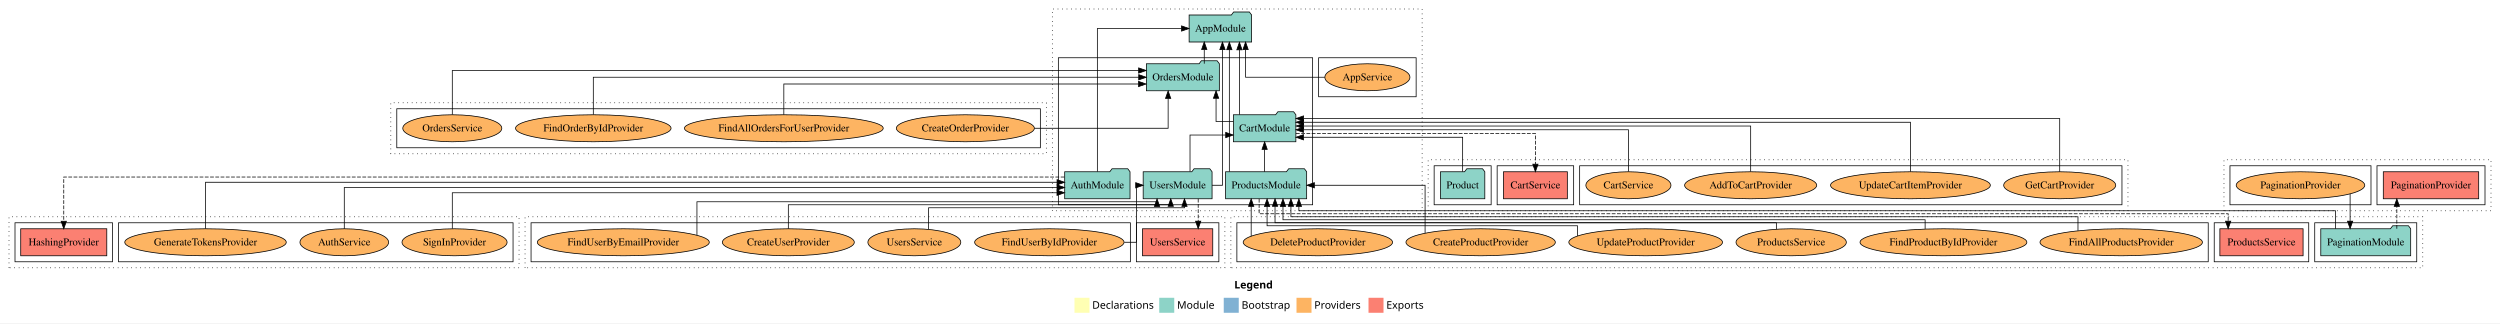
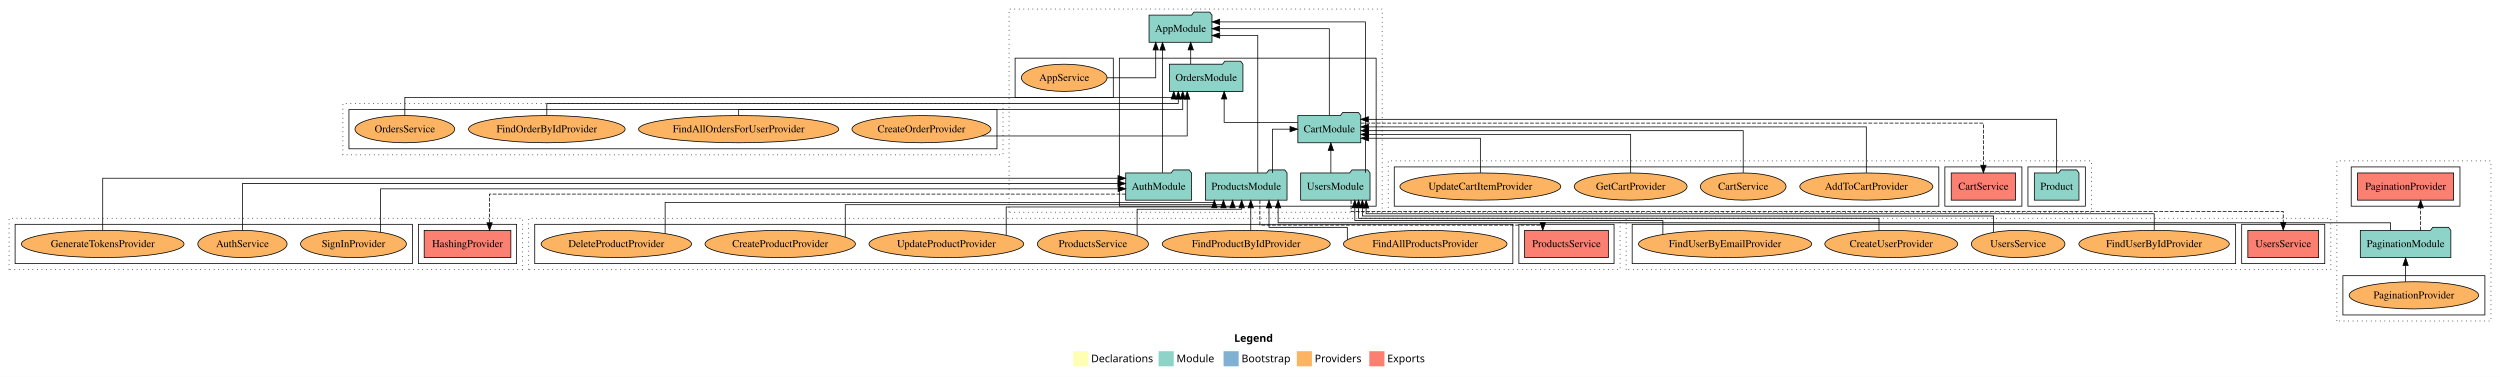
- <svg xmlns="http://www.w3.org/2000/svg" width="3333pt" height="431pt" viewBox="0.00 0.00 3333.00 431.00">
-   <g id="graph0" class="graph" transform="scale(1 1) rotate(0) translate(4 427)">
-     <polygon fill="white" stroke="transparent" points="-4,4 -4,-427 3329,-427 3329,4 -4,4" />
-     <text text-anchor="start" x="1641.51" y="-42.4" font-family="Times-12" font-weight="bold" font-size="14.00">Legend</text>
-     <polygon fill="#ffffb3" stroke="transparent" points="1428.5,-10 1428.5,-30 1448.5,-30 1448.5,-10 1428.5,-10" />
-     <text text-anchor="start" x="1452.13" y="-15.4" font-family="Times-12" font-size="14.00">  Declarations</text>
-     <polygon fill="#8dd3c7" stroke="transparent" points="1541.5,-10 1541.5,-30 1561.5,-30 1561.5,-10 1541.5,-10" />
-     <text text-anchor="start" x="1565.23" y="-15.4" font-family="Times-12" font-size="14.00">  Module</text>
-     <polygon fill="#80b1d3" stroke="transparent" points="1627.5,-10 1627.5,-30 1647.5,-30 1647.5,-10 1627.5,-10" />
-     <text text-anchor="start" x="1651.28" y="-15.4" font-family="Times-12" font-size="14.00">  Bootstrap</text>
-     <polygon fill="#fdb462" stroke="transparent" points="1724.5,-10 1724.5,-30 1744.5,-30 1744.5,-10 1724.5,-10" />
-     <text text-anchor="start" x="1748.17" y="-15.4" font-family="Times-12" font-size="14.00">  Providers</text>
-     <polygon fill="#fb8072" stroke="transparent" points="1820.5,-10 1820.5,-30 1840.5,-30 1840.5,-10 1820.5,-10" />
-     <text text-anchor="start" x="1844.23" y="-15.4" font-family="Times-12" font-size="14.00">  Exports</text>
+ <svg xmlns="http://www.w3.org/2000/svg" width="3310pt" height="499pt" viewBox="0.00 0.00 3310.00 499.00">
+   <g id="graph0" class="graph" transform="scale(1 1) rotate(0) translate(4 495)">
+     <polygon fill="white" stroke="transparent" points="-4,4 -4,-495 3306,-495 3306,4 -4,4" />
+     <text text-anchor="start" x="1630.01" y="-42.4" font-family="Times-12" font-weight="bold" font-size="14.00">Legend</text>
+     <polygon fill="#ffffb3" stroke="transparent" points="1417,-10 1417,-30 1437,-30 1437,-10 1417,-10" />
+     <text text-anchor="start" x="1440.63" y="-15.4" font-family="Times-12" font-size="14.00">  Declarations</text>
+     <polygon fill="#8dd3c7" stroke="transparent" points="1530,-10 1530,-30 1550,-30 1550,-10 1530,-10" />
+     <text text-anchor="start" x="1553.73" y="-15.4" font-family="Times-12" font-size="14.00">  Module</text>
+     <polygon fill="#80b1d3" stroke="transparent" points="1616,-10 1616,-30 1636,-30 1636,-10 1616,-10" />
+     <text text-anchor="start" x="1639.78" y="-15.4" font-family="Times-12" font-size="14.00">  Bootstrap</text>
+     <polygon fill="#fdb462" stroke="transparent" points="1713,-10 1713,-30 1733,-30 1733,-10 1713,-10" />
+     <text text-anchor="start" x="1736.67" y="-15.4" font-family="Times-12" font-size="14.00">  Providers</text>
+     <polygon fill="#fb8072" stroke="transparent" points="1809,-10 1809,-30 1829,-30 1829,-10 1809,-10" />
+     <text text-anchor="start" x="1832.73" y="-15.4" font-family="Times-12" font-size="14.00">  Exports</text>
    <g id="clust1" class="cluster">
-       <polygon fill="none" stroke="black" stroke-dasharray="1,5" points="1399,-146 1399,-415 1892,-415 1892,-146 1399,-146" />
+       <polygon fill="none" stroke="black" stroke-dasharray="1,5" points="1332,-214 1332,-483 1826,-483 1826,-214 1332,-214" />
+     </g>
+     <g id="clust3" class="cluster">
+       <polygon fill="none" stroke="black" points="1478,-222 1478,-418 1818,-418 1818,-222 1478,-222" />
    </g>
    <g id="clust6" class="cluster">
-       <polygon fill="none" stroke="black" points="1754,-298 1754,-350 1884,-350 1884,-298 1754,-298" />
-     </g>
-     <g id="clust3" class="cluster">
-       <polygon fill="none" stroke="black" points="1407,-154 1407,-350 1746,-350 1746,-154 1407,-154" />
+       <polygon fill="none" stroke="black" points="1340,-366 1340,-418 1470,-418 1470,-366 1340,-366" />
+     </g>
+     <g id="clust7" class="cluster">
+       <polygon fill="none" stroke="black" stroke-dasharray="1,5" points="8,-138 8,-206 688,-206 688,-138 8,-138" />
+     </g>
+     <g id="clust10" class="cluster">
+       <polygon fill="none" stroke="black" points="550,-146 550,-198 680,-198 680,-146 550,-146" />
+     </g>
+     <g id="clust12" class="cluster">
+       <polygon fill="none" stroke="black" points="16,-146 16,-198 542,-198 542,-146 16,-146" />
    </g>
    <g id="clust13" class="cluster">
-       <polygon fill="none" stroke="black" stroke-dasharray="1,5" points="1900,-146 1900,-214 2833,-214 2833,-146 1900,-146" />
+       <polygon fill="none" stroke="black" stroke-dasharray="1,5" points="1834,-214 1834,-282 2765,-282 2765,-214 1834,-214" />
+     </g>
+     <g id="clust15" class="cluster">
+       <polygon fill="none" stroke="black" points="2681,-222 2681,-274 2757,-274 2757,-222 2681,-222" />
+     </g>
+     <g id="clust16" class="cluster">
+       <polygon fill="none" stroke="black" points="2571,-222 2571,-274 2673,-274 2673,-222 2571,-222" />
    </g>
    <g id="clust18" class="cluster">
-       <polygon fill="none" stroke="black" points="2102,-154 2102,-206 2825,-206 2825,-154 2102,-154" />
-     </g>
-     <g id="clust16" class="cluster">
-       <polygon fill="none" stroke="black" points="1992,-154 1992,-206 2094,-206 2094,-154 1992,-154" />
-     </g>
-     <g id="clust15" class="cluster">
-       <polygon fill="none" stroke="black" points="1908,-154 1908,-206 1984,-206 1984,-154 1908,-154" />
+       <polygon fill="none" stroke="black" points="1842,-222 1842,-274 2563,-274 2563,-222 1842,-222" />
    </g>
    <g id="clust19" class="cluster">
-       <polygon fill="none" stroke="black" stroke-dasharray="1,5" points="517,-222 517,-290 1391,-290 1391,-222 517,-222" />
+       <polygon fill="none" stroke="black" stroke-dasharray="1,5" points="450,-290 450,-358 1324,-358 1324,-290 450,-290" />
    </g>
    <g id="clust24" class="cluster">
-       <polygon fill="none" stroke="black" points="525,-230 525,-282 1383,-282 1383,-230 525,-230" />
-     </g>
-     <g id="clust7" class="cluster">
-       <polygon fill="none" stroke="black" stroke-dasharray="1,5" points="8,-70 8,-138 688,-138 688,-70 8,-70" />
-     </g>
-     <g id="clust12" class="cluster">
-       <polygon fill="none" stroke="black" points="154,-78 154,-130 680,-130 680,-78 154,-78" />
-     </g>
-     <g id="clust10" class="cluster">
-       <polygon fill="none" stroke="black" points="16,-78 16,-130 146,-130 146,-78 16,-78" />
+       <polygon fill="none" stroke="black" points="458,-298 458,-350 1316,-350 1316,-298 458,-298" />
+     </g>
+     <g id="clust25" class="cluster">
+       <polygon fill="none" stroke="black" stroke-dasharray="1,5" points="3090,-70 3090,-282 3294,-282 3294,-70 3090,-70" />
+     </g>
+     <g id="clust28" class="cluster">
+       <polygon fill="none" stroke="black" points="3109,-222 3109,-274 3253,-274 3253,-222 3109,-222" />
+     </g>
+     <g id="clust30" class="cluster">
+       <polygon fill="none" stroke="black" points="3098,-78 3098,-130 3286,-130 3286,-78 3098,-78" />
    </g>
    <g id="clust31" class="cluster">
-       <polygon fill="none" stroke="black" stroke-dasharray="1,5" points="1637,-70 1637,-138 3226,-138 3226,-70 1637,-70" />
-     </g>
-     <g id="clust33" class="cluster">
-       <polygon fill="none" stroke="black" points="3082,-78 3082,-130 3218,-130 3218,-78 3082,-78" />
+       <polygon fill="none" stroke="black" stroke-dasharray="1,5" points="696,-138 696,-206 2141,-206 2141,-138 696,-138" />
    </g>
    <g id="clust34" class="cluster">
-       <polygon fill="none" stroke="black" points="2948,-78 2948,-130 3074,-130 3074,-78 2948,-78" />
+       <polygon fill="none" stroke="black" points="2007,-146 2007,-198 2133,-198 2133,-146 2007,-146" />
    </g>
    <g id="clust36" class="cluster">
-       <polygon fill="none" stroke="black" points="1645,-78 1645,-130 2940,-130 2940,-78 1645,-78" />
+       <polygon fill="none" stroke="black" points="704,-146 704,-198 1999,-198 1999,-146 704,-146" />
    </g>
    <g id="clust37" class="cluster">
-       <polygon fill="none" stroke="black" stroke-dasharray="1,5" points="696,-70 696,-138 1629,-138 1629,-70 696,-70" />
+       <polygon fill="none" stroke="black" stroke-dasharray="1,5" points="2149,-138 2149,-206 3082,-206 3082,-138 2149,-138" />
    </g>
    <g id="clust40" class="cluster">
-       <polygon fill="none" stroke="black" points="1511,-78 1511,-130 1621,-130 1621,-78 1511,-78" />
+       <polygon fill="none" stroke="black" points="2964,-146 2964,-198 3074,-198 3074,-146 2964,-146" />
    </g>
    <g id="clust42" class="cluster">
-       <polygon fill="none" stroke="black" points="704,-78 704,-130 1503,-130 1503,-78 704,-78" />
-     </g>
-     <g id="clust25" class="cluster">
-       <polygon fill="none" stroke="black" stroke-dasharray="1,5" points="2961,-146 2961,-214 3317,-214 3317,-146 2961,-146" />
-     </g>
-     <g id="clust28" class="cluster">
-       <polygon fill="none" stroke="black" points="3165,-154 3165,-206 3309,-206 3309,-154 3165,-154" />
-     </g>
-     <g id="clust30" class="cluster">
-       <polygon fill="none" stroke="black" points="2969,-154 2969,-206 3157,-206 3157,-154 2969,-154" />
+       <polygon fill="none" stroke="black" points="2157,-146 2157,-198 2956,-198 2956,-146 2157,-146" />
    </g>
    <g id="node1" class="node">
-       <polygon fill="#8dd3c7" stroke="black" points="1502.55,-198 1499.55,-202 1478.55,-202 1475.55,-198 1415.45,-198 1415.45,-162 1502.55,-162 1502.55,-198" />
-       <text text-anchor="middle" x="1459" y="-175.8" font-family="Times,serif" font-size="14.00">AuthModule</text>
+       <polygon fill="#8dd3c7" stroke="black" points="1573.55,-266 1570.55,-270 1549.55,-270 1546.55,-266 1486.45,-266 1486.45,-230 1573.55,-230 1573.55,-266" />
+       <text text-anchor="middle" x="1530" y="-243.8" font-family="Times,serif" font-size="14.00">AuthModule</text>
    </g>
    <g id="node6" class="node">
-       <polygon fill="#8dd3c7" stroke="black" points="1664.66,-407 1661.66,-411 1640.66,-411 1637.66,-407 1581.34,-407 1581.34,-371 1664.66,-371 1664.66,-407" />
-       <text text-anchor="middle" x="1623" y="-384.8" font-family="Times,serif" font-size="14.00">AppModule</text>
+       <polygon fill="#8dd3c7" stroke="black" points="1600.66,-475 1597.66,-479 1576.66,-479 1573.66,-475 1517.34,-475 1517.34,-439 1600.66,-439 1600.66,-475" />
+       <text text-anchor="middle" x="1559" y="-452.8" font-family="Times,serif" font-size="14.00">AppModule</text>
    </g>
    <g id="edge1" class="edge">
-       <path fill="none" stroke="black" d="M1459,-198.18C1459,-249.03 1459,-389 1459,-389 1459,-389 1571.19,-389 1571.19,-389" />
-       <polygon fill="black" stroke="black" points="1571.19,-392.5 1581.19,-389 1571.19,-385.5 1571.19,-392.5" />
+       <path fill="none" stroke="black" d="M1535.18,-266.18C1535.18,-266.18 1535.18,-428.71 1535.18,-428.71" />
+       <polygon fill="black" stroke="black" points="1531.68,-428.71 1535.18,-438.71 1538.68,-428.71 1531.68,-428.71" />
    </g>
    <g id="node8" class="node">
-       <polygon fill="#fb8072" stroke="black" points="138.37,-122 23.63,-122 23.63,-86 138.37,-86 138.37,-122" />
-       <text text-anchor="middle" x="81" y="-99.8" font-family="Times,serif" font-size="14.00">HashingProvider </text>
+       <polygon fill="#fb8072" stroke="black" points="672.37,-190 557.63,-190 557.63,-154 672.37,-154 672.37,-190" />
+       <text text-anchor="middle" x="615" y="-167.8" font-family="Times,serif" font-size="14.00">HashingProvider </text>
    </g>
    <g id="edge7" class="edge">
-       <path fill="none" stroke="black" stroke-dasharray="5,2" d="M1415.1,-191C1180.05,-191 81,-191 81,-191 81,-191 81,-132.03 81,-132.03" />
-       <polygon fill="black" stroke="black" points="84.5,-132.03 81,-122.03 77.5,-132.03 84.5,-132.03" />
+       <path fill="none" stroke="black" stroke-dasharray="5,2" d="M1486.37,-238C1308.08,-238 644.18,-238 644.18,-238 644.18,-238 644.18,-200.03 644.18,-200.03" />
+       <polygon fill="black" stroke="black" points="647.68,-200.03 644.18,-190.03 640.68,-200.03 647.68,-200.03" />
    </g>
    <g id="node2" class="node">
-       <polygon fill="#8dd3c7" stroke="black" points="1723.65,-274 1720.65,-278 1699.65,-278 1696.65,-274 1640.35,-274 1640.35,-238 1723.65,-238 1723.65,-274" />
-       <text text-anchor="middle" x="1682" y="-251.8" font-family="Times,serif" font-size="14.00">CartModule</text>
+       <polygon fill="#8dd3c7" stroke="black" points="1797.65,-342 1794.65,-346 1773.65,-346 1770.65,-342 1714.35,-342 1714.35,-306 1797.65,-306 1797.65,-342" />
+       <text text-anchor="middle" x="1756" y="-319.8" font-family="Times,serif" font-size="14.00">CartModule</text>
    </g>
    <g id="node3" class="node">
-       <polygon fill="#8dd3c7" stroke="black" points="1621.64,-342 1618.64,-346 1597.64,-346 1594.64,-342 1524.36,-342 1524.36,-306 1621.64,-306 1621.64,-342" />
-       <text text-anchor="middle" x="1573" y="-319.8" font-family="Times,serif" font-size="14.00">OrdersModule</text>
+       <polygon fill="#8dd3c7" stroke="black" points="1641.64,-410 1638.64,-414 1617.64,-414 1614.64,-410 1544.36,-410 1544.36,-374 1641.64,-374 1641.64,-410" />
+       <text text-anchor="middle" x="1593" y="-387.8" font-family="Times,serif" font-size="14.00">OrdersModule</text>
    </g>
    <g id="edge19" class="edge">
-       <path fill="none" stroke="black" d="M1640.26,-265C1627.73,-265 1617.25,-265 1617.25,-265 1617.25,-265 1617.25,-295.98 1617.25,-295.98" />
-       <polygon fill="black" stroke="black" points="1613.75,-295.98 1617.25,-305.98 1620.75,-295.98 1613.75,-295.98" />
+       <path fill="none" stroke="black" d="M1714.23,-333C1673.22,-333 1616.77,-333 1616.77,-333 1616.77,-333 1616.77,-363.98 1616.77,-363.98" />
+       <polygon fill="black" stroke="black" points="1613.27,-363.98 1616.77,-373.98 1620.27,-363.98 1613.27,-363.98" />
    </g>
    <g id="edge2" class="edge">
-       <path fill="none" stroke="black" d="M1648.39,-274.21C1648.39,-274.21 1648.39,-360.58 1648.39,-360.58" />
-       <polygon fill="black" stroke="black" points="1644.89,-360.58 1648.39,-370.58 1651.89,-360.58 1644.89,-360.58" />
+       <path fill="none" stroke="black" d="M1756,-342.21C1756,-378.64 1756,-457 1756,-457 1756,-457 1610.78,-457 1610.78,-457" />
+       <polygon fill="black" stroke="black" points="1610.78,-453.5 1600.78,-457 1610.78,-460.5 1610.78,-453.5" />
    </g>
    <g id="node13" class="node">
-       <polygon fill="#fb8072" stroke="black" points="2085.58,-198 2000.42,-198 2000.42,-162 2085.58,-162 2085.58,-198" />
-       <text text-anchor="middle" x="2043" y="-175.8" font-family="Times,serif" font-size="14.00">CartService </text>
+       <polygon fill="#fb8072" stroke="black" points="2664.58,-266 2579.42,-266 2579.42,-230 2664.58,-230 2664.58,-266" />
+       <text text-anchor="middle" x="2622" y="-243.8" font-family="Times,serif" font-size="14.00">CartService </text>
    </g>
    <g id="edge14" class="edge">
-       <path fill="none" stroke="black" stroke-dasharray="5,2" d="M1723.76,-249C1818.79,-249 2043,-249 2043,-249 2043,-249 2043,-208.13 2043,-208.13" />
-       <polygon fill="black" stroke="black" points="2046.5,-208.13 2043,-198.13 2039.5,-208.13 2046.5,-208.13" />
+       <path fill="none" stroke="black" stroke-dasharray="5,2" d="M1797.77,-332C1970.76,-332 2622,-332 2622,-332 2622,-332 2622,-276.23 2622,-276.23" />
+       <polygon fill="black" stroke="black" points="2625.5,-276.23 2622,-266.23 2618.5,-276.23 2625.5,-276.23" />
    </g>
    <g id="edge3" class="edge">
-       <path fill="none" stroke="black" d="M1601.5,-342.11C1601.5,-342.11 1601.5,-360.99 1601.5,-360.99" />
-       <polygon fill="black" stroke="black" points="1598,-360.99 1601.5,-370.99 1605,-360.99 1598,-360.99" />
+       <path fill="none" stroke="black" d="M1572.5,-410.11C1572.5,-410.11 1572.5,-428.99 1572.5,-428.99" />
+       <polygon fill="black" stroke="black" points="1569,-428.99 1572.5,-438.99 1576,-428.99 1569,-428.99" />
    </g>
    <g id="node4" class="node">
-       <polygon fill="#8dd3c7" stroke="black" points="1738.04,-198 1735.04,-202 1714.04,-202 1711.04,-198 1629.96,-198 1629.96,-162 1738.04,-162 1738.04,-198" />
-       <text text-anchor="middle" x="1684" y="-175.8" font-family="Times,serif" font-size="14.00">ProductsModule</text>
+       <polygon fill="#8dd3c7" stroke="black" points="1700.04,-266 1697.04,-270 1676.04,-270 1673.04,-266 1591.96,-266 1591.96,-230 1700.04,-230 1700.04,-266" />
+       <text text-anchor="middle" x="1646" y="-243.8" font-family="Times,serif" font-size="14.00">ProductsModule</text>
    </g>
    <g id="edge12" class="edge">
-       <path fill="none" stroke="black" d="M1682,-198.01C1682,-198.01 1682,-227.85 1682,-227.85" />
-       <polygon fill="black" stroke="black" points="1678.5,-227.85 1682,-237.85 1685.5,-227.85 1678.5,-227.85" />
+       <path fill="none" stroke="black" d="M1680.79,-266.01C1680.79,-288.49 1680.79,-324 1680.79,-324 1680.79,-324 1704,-324 1704,-324" />
+       <polygon fill="black" stroke="black" points="1704,-327.5 1714,-324 1704,-320.5 1704,-327.5" />
    </g>
    <g id="edge4" class="edge">
-       <path fill="none" stroke="black" d="M1634.95,-198.18C1634.95,-198.18 1634.95,-360.71 1634.95,-360.71" />
-       <polygon fill="black" stroke="black" points="1631.45,-360.71 1634.95,-370.71 1638.45,-360.71 1631.45,-360.71" />
+       <path fill="none" stroke="black" d="M1661.3,-266.1C1661.3,-315.33 1661.3,-448 1661.3,-448 1661.3,-448 1610.91,-448 1610.91,-448" />
+       <polygon fill="black" stroke="black" points="1610.91,-444.5 1600.91,-448 1610.91,-451.5 1610.91,-444.5" />
    </g>
    <g id="node25" class="node">
-       <polygon fill="#fb8072" stroke="black" points="3066.47,-122 2955.53,-122 2955.53,-86 3066.47,-86 3066.47,-122" />
-       <text text-anchor="middle" x="3011" y="-99.8" font-family="Times,serif" font-size="14.00">ProductsService </text>
+       <polygon fill="#fb8072" stroke="black" points="2125.47,-190 2014.53,-190 2014.53,-154 2125.47,-154 2125.47,-190" />
+       <text text-anchor="middle" x="2070" y="-167.8" font-family="Times,serif" font-size="14.00">ProductsService </text>
    </g>
    <g id="edge27" class="edge">
-       <path fill="none" stroke="black" stroke-dasharray="5,2" d="M1674.67,-161.89C1674.67,-152.1 1674.67,-142 1674.67,-142 1674.67,-142 2966.58,-142 2966.58,-142 2966.58,-142 2966.58,-132.11 2966.58,-132.11" />
-       <polygon fill="black" stroke="black" points="2970.08,-132.11 2966.58,-122.11 2963.08,-132.11 2970.08,-132.11" />
+       <path fill="none" stroke="black" stroke-dasharray="5,2" d="M1664.09,-229.88C1664.09,-215.22 1664.09,-197 1664.09,-197 1664.09,-197 2038.63,-197 2038.63,-197 2038.63,-197 2038.63,-196.32 2038.63,-196.32" />
+       <polygon fill="black" stroke="black" points="2042.13,-200.17 2038.63,-190.17 2035.13,-200.17 2042.13,-200.17" />
    </g>
    <g id="node5" class="node">
-       <polygon fill="#8dd3c7" stroke="black" points="1611.92,-198 1608.92,-202 1587.92,-202 1584.92,-198 1520.08,-198 1520.08,-162 1611.92,-162 1611.92,-198" />
-       <text text-anchor="middle" x="1566" y="-175.8" font-family="Times,serif" font-size="14.00">UsersModule</text>
+       <polygon fill="#8dd3c7" stroke="black" points="1809.92,-266 1806.92,-270 1785.92,-270 1782.92,-266 1718.08,-266 1718.08,-230 1809.92,-230 1809.92,-266" />
+       <text text-anchor="middle" x="1764" y="-243.8" font-family="Times,serif" font-size="14.00">UsersModule</text>
    </g>
    <g id="edge13" class="edge">
-       <path fill="none" stroke="black" d="M1582.53,-198.31C1582.53,-218.15 1582.53,-247 1582.53,-247 1582.53,-247 1630.11,-247 1630.11,-247" />
-       <polygon fill="black" stroke="black" points="1630.11,-250.5 1640.11,-247 1630.11,-243.5 1630.11,-250.5" />
+       <path fill="none" stroke="black" d="M1758.06,-266.01C1758.06,-266.01 1758.06,-295.85 1758.06,-295.85" />
+       <polygon fill="black" stroke="black" points="1754.56,-295.85 1758.06,-305.85 1761.56,-295.85 1754.56,-295.85" />
    </g>
    <g id="edge5" class="edge">
-       <path fill="none" stroke="black" d="M1611.91,-180C1619.94,-180 1625.77,-180 1625.77,-180 1625.77,-180 1625.77,-360.82 1625.77,-360.82" />
-       <polygon fill="black" stroke="black" points="1622.27,-360.82 1625.77,-370.82 1629.27,-360.82 1622.27,-360.82" />
+       <path fill="none" stroke="black" d="M1803.77,-266.21C1803.77,-318.61 1803.77,-466 1803.77,-466 1803.77,-466 1610.8,-466 1610.8,-466" />
+       <polygon fill="black" stroke="black" points="1610.8,-462.5 1600.8,-466 1610.8,-469.5 1610.8,-462.5" />
    </g>
    <g id="node32" class="node">
-       <polygon fill="#fb8072" stroke="black" points="1612.85,-122 1519.15,-122 1519.15,-86 1612.85,-86 1612.85,-122" />
-       <text text-anchor="middle" x="1566" y="-99.8" font-family="Times,serif" font-size="14.00">UsersService </text>
+       <polygon fill="#fb8072" stroke="black" points="3065.85,-190 2972.15,-190 2972.15,-154 3065.85,-154 3065.85,-190" />
+       <text text-anchor="middle" x="3019" y="-167.8" font-family="Times,serif" font-size="14.00">UsersService </text>
    </g>
    <g id="edge34" class="edge">
-       <path fill="none" stroke="black" stroke-dasharray="5,2" d="M1593.43,-161.99C1593.43,-161.99 1593.43,-132.15 1593.43,-132.15" />
-       <polygon fill="black" stroke="black" points="1596.93,-132.15 1593.43,-122.15 1589.93,-132.15 1596.93,-132.15" />
+       <path fill="none" stroke="black" stroke-dasharray="5,2" d="M1784.82,-229.96C1784.82,-222.25 1784.82,-215 1784.82,-215 1784.82,-215 3019,-215 3019,-215 3019,-215 3019,-200.49 3019,-200.49" />
+       <polygon fill="black" stroke="black" points="3022.5,-200.49 3019,-190.49 3015.5,-200.49 3022.5,-200.49" />
    </g>
    <g id="node7" class="node">
-       <ellipse fill="#fdb462" stroke="black" cx="1819" cy="-324" rx="56.74" ry="18" />
-       <text text-anchor="middle" x="1819" y="-319.8" font-family="Times,serif" font-size="14.00">AppService</text>
+       <ellipse fill="#fdb462" stroke="black" cx="1405" cy="-392" rx="56.74" ry="18" />
+       <text text-anchor="middle" x="1405" y="-387.8" font-family="Times,serif" font-size="14.00">AppService</text>
    </g>
    <g id="edge6" class="edge">
-       <path fill="none" stroke="black" d="M1762.2,-324C1715.38,-324 1656.61,-324 1656.61,-324 1656.61,-324 1656.61,-360.89 1656.61,-360.89" />
-       <polygon fill="black" stroke="black" points="1653.11,-360.89 1656.61,-370.89 1660.11,-360.89 1653.11,-360.89" />
+       <path fill="none" stroke="black" d="M1461.68,-392C1493.22,-392 1526.18,-392 1526.18,-392 1526.18,-392 1526.18,-428.89 1526.18,-428.89" />
+       <polygon fill="black" stroke="black" points="1522.68,-428.89 1526.18,-438.89 1529.68,-428.89 1522.68,-428.89" />
    </g>
    <g id="node9" class="node">
-       <ellipse fill="#fdb462" stroke="black" cx="455" cy="-104" rx="59.11" ry="18" />
-       <text text-anchor="middle" x="455" y="-99.8" font-family="Times,serif" font-size="14.00">AuthService</text>
+       <ellipse fill="#fdb462" stroke="black" cx="317" cy="-172" rx="59.11" ry="18" />
+       <text text-anchor="middle" x="317" y="-167.8" font-family="Times,serif" font-size="14.00">AuthService</text>
    </g>
    <g id="edge8" class="edge">
-       <path fill="none" stroke="black" d="M455,-122.04C455,-143.66 455,-177 455,-177 455,-177 1405.21,-177 1405.21,-177" />
-       <polygon fill="black" stroke="black" points="1405.21,-180.5 1415.21,-177 1405.21,-173.5 1405.21,-180.5" />
+       <path fill="none" stroke="black" d="M317,-190.15C317,-213.76 317,-252 317,-252 317,-252 1476.11,-252 1476.11,-252" />
+       <polygon fill="black" stroke="black" points="1476.11,-255.5 1486.11,-252 1476.11,-248.5 1476.11,-255.5" />
    </g>
    <g id="node10" class="node">
-       <ellipse fill="#fdb462" stroke="black" cx="270" cy="-104" rx="107.63" ry="18" />
-       <text text-anchor="middle" x="270" y="-99.8" font-family="Times,serif" font-size="14.00">GenerateTokensProvider</text>
+       <ellipse fill="#fdb462" stroke="black" cx="132" cy="-172" rx="107.63" ry="18" />
+       <text text-anchor="middle" x="132" y="-167.8" font-family="Times,serif" font-size="14.00">GenerateTokensProvider</text>
    </g>
    <g id="edge9" class="edge">
-       <path fill="none" stroke="black" d="M270,-122.15C270,-145.76 270,-184 270,-184 270,-184 1405.27,-184 1405.27,-184" />
-       <polygon fill="black" stroke="black" points="1405.27,-187.5 1415.27,-184 1405.27,-180.5 1405.27,-187.5" />
+       <path fill="none" stroke="black" d="M132,-190.03C132,-215.51 132,-259 132,-259 132,-259 1476.24,-259 1476.24,-259" />
+       <polygon fill="black" stroke="black" points="1476.24,-262.5 1486.24,-259 1476.24,-255.5 1476.24,-262.5" />
    </g>
    <g id="node11" class="node">
-       <ellipse fill="#fdb462" stroke="black" cx="602" cy="-104" rx="70.08" ry="18" />
-       <text text-anchor="middle" x="602" y="-99.8" font-family="Times,serif" font-size="14.00">SignInProvider</text>
+       <ellipse fill="#fdb462" stroke="black" cx="464" cy="-172" rx="70.08" ry="18" />
+       <text text-anchor="middle" x="464" y="-167.8" font-family="Times,serif" font-size="14.00">SignInProvider</text>
    </g>
    <g id="edge10" class="edge">
-       <path fill="none" stroke="black" d="M599,-122.03C599,-141.58 599,-170 599,-170 599,-170 1405.17,-170 1405.17,-170" />
-       <polygon fill="black" stroke="black" points="1405.17,-173.5 1415.17,-170 1405.17,-166.5 1405.17,-173.5" />
+       <path fill="none" stroke="black" d="M499.89,-187.48C499.89,-208.91 499.89,-245 499.89,-245 499.89,-245 1476.4,-245 1476.4,-245" />
+       <polygon fill="black" stroke="black" points="1476.4,-248.5 1486.4,-245 1476.4,-241.5 1476.4,-248.5" />
    </g>
    <g id="node12" class="node">
-       <polygon fill="#8dd3c7" stroke="black" points="1975.55,-198 1972.55,-202 1951.55,-202 1948.55,-198 1916.45,-198 1916.45,-162 1975.55,-162 1975.55,-198" />
-       <text text-anchor="middle" x="1946" y="-175.8" font-family="Times,serif" font-size="14.00">Product</text>
+       <polygon fill="#8dd3c7" stroke="black" points="2748.55,-266 2745.55,-270 2724.55,-270 2721.55,-266 2689.45,-266 2689.45,-230 2748.55,-230 2748.55,-266" />
+       <text text-anchor="middle" x="2719" y="-243.8" font-family="Times,serif" font-size="14.00">Product</text>
    </g>
    <g id="edge11" class="edge">
-       <path fill="none" stroke="black" d="M1946,-198.17C1946,-217.09 1946,-244 1946,-244 1946,-244 1733.83,-244 1733.83,-244" />
-       <polygon fill="black" stroke="black" points="1733.83,-240.5 1723.83,-244 1733.83,-247.5 1733.83,-240.5" />
+       <path fill="none" stroke="black" d="M2719,-266.01C2719,-292.02 2719,-337 2719,-337 2719,-337 1807.69,-337 1807.69,-337" />
+       <polygon fill="black" stroke="black" points="1807.69,-333.5 1797.69,-337 1807.69,-340.5 1807.69,-333.5" />
    </g>
    <g id="node14" class="node">
-       <ellipse fill="#fdb462" stroke="black" cx="2330" cy="-180" rx="88.04" ry="18" />
-       <text text-anchor="middle" x="2330" y="-175.8" font-family="Times,serif" font-size="14.00">AddToCartProvider</text>
+       <ellipse fill="#fdb462" stroke="black" cx="2467" cy="-248" rx="88.04" ry="18" />
+       <text text-anchor="middle" x="2467" y="-243.8" font-family="Times,serif" font-size="14.00">AddToCartProvider</text>
    </g>
    <g id="edge15" class="edge">
-       <path fill="none" stroke="black" d="M2330,-198.32C2330,-221.66 2330,-259 2330,-259 2330,-259 1734.02,-259 1734.02,-259" />
-       <polygon fill="black" stroke="black" points="1734.02,-255.5 1724.02,-259 1734.02,-262.5 1734.02,-255.5" />
+       <path fill="none" stroke="black" d="M2467,-266.32C2467,-289.66 2467,-327 2467,-327 2467,-327 1807.82,-327 1807.82,-327" />
+       <polygon fill="black" stroke="black" points="1807.82,-323.5 1797.82,-327 1807.82,-330.5 1807.82,-323.5" />
    </g>
    <g id="node15" class="node">
-       <ellipse fill="#fdb462" stroke="black" cx="2167" cy="-180" rx="56.73" ry="18" />
-       <text text-anchor="middle" x="2167" y="-175.8" font-family="Times,serif" font-size="14.00">CartService</text>
+       <ellipse fill="#fdb462" stroke="black" cx="2304" cy="-248" rx="56.73" ry="18" />
+       <text text-anchor="middle" x="2304" y="-243.8" font-family="Times,serif" font-size="14.00">CartService</text>
    </g>
    <g id="edge16" class="edge">
-       <path fill="none" stroke="black" d="M2167,-198.29C2167,-220.21 2167,-254 2167,-254 2167,-254 1733.77,-254 1733.77,-254" />
-       <polygon fill="black" stroke="black" points="1733.77,-250.5 1723.77,-254 1733.77,-257.5 1733.77,-250.5" />
+       <path fill="none" stroke="black" d="M2304,-266.29C2304,-288.21 2304,-322 2304,-322 2304,-322 1808.09,-322 1808.09,-322" />
+       <polygon fill="black" stroke="black" points="1808.09,-318.5 1798.09,-322 1808.09,-325.5 1808.09,-318.5" />
    </g>
    <g id="node16" class="node">
-       <ellipse fill="#fdb462" stroke="black" cx="2742" cy="-180" rx="74.71" ry="18" />
-       <text text-anchor="middle" x="2742" y="-175.8" font-family="Times,serif" font-size="14.00">GetCartProvider</text>
+       <ellipse fill="#fdb462" stroke="black" cx="2155" cy="-248" rx="74.71" ry="18" />
+       <text text-anchor="middle" x="2155" y="-243.8" font-family="Times,serif" font-size="14.00">GetCartProvider</text>
    </g>
    <g id="edge17" class="edge">
-       <path fill="none" stroke="black" d="M2742,-198.01C2742,-224.02 2742,-269 2742,-269 2742,-269 1733.88,-269 1733.88,-269" />
-       <polygon fill="black" stroke="black" points="1733.88,-265.5 1723.88,-269 1733.88,-272.5 1733.88,-265.5" />
+       <path fill="none" stroke="black" d="M2155,-266.13C2155,-286.57 2155,-317 2155,-317 2155,-317 1807.95,-317 1807.95,-317" />
+       <polygon fill="black" stroke="black" points="1807.95,-313.5 1797.95,-317 1807.95,-320.5 1807.95,-313.5" />
    </g>
    <g id="node17" class="node">
-       <ellipse fill="#fdb462" stroke="black" cx="2543" cy="-180" rx="106.5" ry="18" />
-       <text text-anchor="middle" x="2543" y="-175.8" font-family="Times,serif" font-size="14.00">UpdateCartItemProvider</text>
+       <ellipse fill="#fdb462" stroke="black" cx="1956" cy="-248" rx="106.5" ry="18" />
+       <text text-anchor="middle" x="1956" y="-243.8" font-family="Times,serif" font-size="14.00">UpdateCartItemProvider</text>
    </g>
    <g id="edge18" class="edge">
-       <path fill="none" stroke="black" d="M2543,-198.23C2543,-222.93 2543,-264 2543,-264 2543,-264 1733.82,-264 1733.82,-264" />
-       <polygon fill="black" stroke="black" points="1733.82,-260.5 1723.82,-264 1733.82,-267.5 1733.82,-260.5" />
+       <path fill="none" stroke="black" d="M1956,-266.17C1956,-285.09 1956,-312 1956,-312 1956,-312 1807.93,-312 1807.93,-312" />
+       <polygon fill="black" stroke="black" points="1807.93,-308.5 1797.93,-312 1807.93,-315.5 1807.93,-308.5" />
    </g>
    <g id="node18" class="node">
-       <ellipse fill="#fdb462" stroke="black" cx="1283" cy="-256" rx="92.01" ry="18" />
-       <text text-anchor="middle" x="1283" y="-251.8" font-family="Times,serif" font-size="14.00">CreateOrderProvider</text>
+       <ellipse fill="#fdb462" stroke="black" cx="1216" cy="-324" rx="92.01" ry="18" />
+       <text text-anchor="middle" x="1216" y="-319.8" font-family="Times,serif" font-size="14.00">CreateOrderProvider</text>
    </g>
    <g id="edge20" class="edge">
-       <path fill="none" stroke="black" d="M1375.29,-256C1453.61,-256 1553.36,-256 1553.36,-256 1553.36,-256 1553.36,-295.78 1553.36,-295.78" />
-       <polygon fill="black" stroke="black" points="1549.86,-295.78 1553.36,-305.78 1556.86,-295.78 1549.86,-295.78" />
+       <path fill="none" stroke="black" d="M1295.84,-315C1399.65,-315 1567.86,-315 1567.86,-315 1567.86,-315 1567.86,-363.75 1567.86,-363.75" />
+       <polygon fill="black" stroke="black" points="1564.36,-363.75 1567.86,-373.75 1571.36,-363.75 1564.36,-363.75" />
    </g>
    <g id="node19" class="node">
-       <ellipse fill="#fdb462" stroke="black" cx="1041" cy="-256" rx="132.5" ry="18" />
-       <text text-anchor="middle" x="1041" y="-251.8" font-family="Times,serif" font-size="14.00">FindAllOrdersForUserProvider</text>
+       <ellipse fill="#fdb462" stroke="black" cx="974" cy="-324" rx="132.5" ry="18" />
+       <text text-anchor="middle" x="974" y="-319.8" font-family="Times,serif" font-size="14.00">FindAllOrdersForUserProvider</text>
    </g>
    <g id="edge21" class="edge">
-       <path fill="none" stroke="black" d="M1041,-274.02C1041,-291.37 1041,-315 1041,-315 1041,-315 1513.9,-315 1513.9,-315" />
-       <polygon fill="black" stroke="black" points="1513.9,-318.5 1523.9,-315 1513.9,-311.5 1513.9,-318.5" />
+       <path fill="none" stroke="black" d="M974,-342.06C974,-346.49 974,-350 974,-350 974,-350 1561.94,-350 1561.94,-350 1561.94,-350 1561.94,-363.94 1561.94,-363.94" />
+       <polygon fill="black" stroke="black" points="1558.44,-363.94 1561.94,-373.94 1565.44,-363.94 1558.44,-363.94" />
    </g>
    <g id="node20" class="node">
-       <ellipse fill="#fdb462" stroke="black" cx="787" cy="-256" rx="103.65" ry="18" />
-       <text text-anchor="middle" x="787" y="-251.8" font-family="Times,serif" font-size="14.00">FindOrderByIdProvider</text>
+       <ellipse fill="#fdb462" stroke="black" cx="720" cy="-324" rx="103.65" ry="18" />
+       <text text-anchor="middle" x="720" y="-319.8" font-family="Times,serif" font-size="14.00">FindOrderByIdProvider</text>
    </g>
    <g id="edge22" class="edge">
-       <path fill="none" stroke="black" d="M787,-274.22C787,-294.37 787,-324 787,-324 787,-324 1514.13,-324 1514.13,-324" />
-       <polygon fill="black" stroke="black" points="1514.13,-327.5 1524.13,-324 1514.13,-320.5 1514.13,-327.5" />
+       <path fill="none" stroke="black" d="M720,-342.19C720,-350.28 720,-358 720,-358 720,-358 1556.02,-358 1556.02,-358 1556.02,-358 1556.02,-363.81 1556.02,-363.81" />
+       <polygon fill="black" stroke="black" points="1552.52,-363.81 1556.02,-373.81 1559.52,-363.81 1552.52,-363.81" />
    </g>
    <g id="node21" class="node">
-       <ellipse fill="#fdb462" stroke="black" cx="599" cy="-256" rx="66.03" ry="18" />
-       <text text-anchor="middle" x="599" y="-251.8" font-family="Times,serif" font-size="14.00">OrdersService</text>
+       <ellipse fill="#fdb462" stroke="black" cx="532" cy="-324" rx="66.03" ry="18" />
+       <text text-anchor="middle" x="532" y="-319.8" font-family="Times,serif" font-size="14.00">OrdersService</text>
    </g>
    <g id="edge23" class="edge">
-       <path fill="none" stroke="black" d="M599,-274.25C599,-297.02 599,-333 599,-333 599,-333 1514.03,-333 1514.03,-333" />
-       <polygon fill="black" stroke="black" points="1514.03,-336.5 1524.03,-333 1514.03,-329.5 1514.03,-336.5" />
+       <path fill="none" stroke="black" d="M532,-342.06C532,-353.44 532,-366 532,-366 532,-366 1550.1,-366 1550.1,-366 1550.1,-366 1550.1,-366.79 1550.1,-366.79" />
+       <polygon fill="black" stroke="black" points="1546.6,-363.94 1550.1,-373.94 1553.6,-363.94 1546.6,-363.94" />
    </g>
    <g id="node22" class="node">
-       <polygon fill="#fb8072" stroke="black" points="3300.59,-198 3173.41,-198 3173.41,-162 3300.59,-162 3300.59,-198" />
-       <text text-anchor="middle" x="3237" y="-175.8" font-family="Times,serif" font-size="14.00">PaginationProvider </text>
+       <polygon fill="#fb8072" stroke="black" points="3244.59,-266 3117.41,-266 3117.41,-230 3244.59,-230 3244.59,-266" />
+       <text text-anchor="middle" x="3181" y="-243.8" font-family="Times,serif" font-size="14.00">PaginationProvider </text>
    </g>
    <g id="node23" class="node">
-       <polygon fill="#8dd3c7" stroke="black" points="3209.93,-122 3206.93,-126 3185.93,-126 3182.93,-122 3090.07,-122 3090.07,-86 3209.93,-86 3209.93,-122" />
-       <text text-anchor="middle" x="3150" y="-99.8" font-family="Times,serif" font-size="14.00">PaginationModule</text>
+       <polygon fill="#8dd3c7" stroke="black" points="3240.93,-190 3237.93,-194 3216.93,-194 3213.93,-190 3121.07,-190 3121.07,-154 3240.93,-154 3240.93,-190" />
+       <text text-anchor="middle" x="3181" y="-167.8" font-family="Times,serif" font-size="14.00">PaginationModule</text>
    </g>
    <g id="edge26" class="edge">
-       <path fill="none" stroke="black" d="M3109.72,-122.06C3109.72,-133.44 3109.72,-146 3109.72,-146 3109.72,-146 1727.67,-146 1727.67,-146 1727.67,-146 1727.67,-151.81 1727.67,-151.81" />
-       <polygon fill="black" stroke="black" points="1724.17,-151.81 1727.67,-161.81 1731.17,-151.81 1724.17,-151.81" />
+       <path fill="none" stroke="black" d="M3161.09,-190.21C3161.09,-195.55 3161.09,-200 3161.09,-200 3161.09,-200 1688.21,-200 1688.21,-200 1688.21,-200 1688.21,-219.85 1688.21,-219.85" />
+       <polygon fill="black" stroke="black" points="1684.71,-219.85 1688.21,-229.85 1691.71,-219.85 1684.71,-219.85" />
    </g>
    <g id="edge24" class="edge">
-       <path fill="none" stroke="black" stroke-dasharray="5,2" d="M3191.46,-122.01C3191.46,-122.01 3191.46,-151.85 3191.46,-151.85" />
-       <polygon fill="black" stroke="black" points="3187.96,-151.85 3191.46,-161.85 3194.96,-151.85 3187.96,-151.85" />
+       <path fill="none" stroke="black" stroke-dasharray="5,2" d="M3200.91,-190.01C3200.91,-190.01 3200.91,-219.85 3200.91,-219.85" />
+       <polygon fill="black" stroke="black" points="3197.41,-219.85 3200.91,-229.85 3204.41,-219.85 3197.41,-219.85" />
    </g>
    <g id="node24" class="node">
-       <ellipse fill="#fdb462" stroke="black" cx="3063" cy="-180" rx="85.69" ry="18" />
-       <text text-anchor="middle" x="3063" y="-175.8" font-family="Times,serif" font-size="14.00">PaginationProvider</text>
+       <ellipse fill="#fdb462" stroke="black" cx="3192" cy="-104" rx="85.69" ry="18" />
+       <text text-anchor="middle" x="3192" y="-99.8" font-family="Times,serif" font-size="14.00">PaginationProvider</text>
    </g>
    <g id="edge25" class="edge">
-       <path fill="none" stroke="black" d="M3129.16,-168.46C3129.16,-168.46 3129.16,-132.17 3129.16,-132.17" />
-       <polygon fill="black" stroke="black" points="3132.66,-132.17 3129.16,-122.17 3125.66,-132.17 3132.66,-132.17" />
+       <path fill="none" stroke="black" d="M3181,-121.87C3181,-121.87 3181,-143.54 3181,-143.54" />
+       <polygon fill="black" stroke="black" points="3177.5,-143.54 3181,-153.54 3184.5,-143.54 3177.5,-143.54" />
    </g>
    <g id="node26" class="node">
-       <ellipse fill="#fdb462" stroke="black" cx="1970" cy="-104" rx="99.56" ry="18" />
-       <text text-anchor="middle" x="1970" y="-99.8" font-family="Times,serif" font-size="14.00">CreateProductProvider</text>
+       <ellipse fill="#fdb462" stroke="black" cx="1029" cy="-172" rx="99.56" ry="18" />
+       <text text-anchor="middle" x="1029" y="-167.8" font-family="Times,serif" font-size="14.00">CreateProductProvider</text>
    </g>
    <g id="edge28" class="edge">
-       <path fill="none" stroke="black" d="M1895.92,-116.21C1895.92,-137.69 1895.92,-180 1895.92,-180 1895.92,-180 1748.3,-180 1748.3,-180" />
-       <polygon fill="black" stroke="black" points="1748.3,-176.5 1738.3,-180 1748.3,-183.5 1748.3,-176.5" />
+       <path fill="none" stroke="black" d="M1115.12,-181.06C1115.12,-195.96 1115.12,-224 1115.12,-224 1115.12,-224 1615.85,-224 1615.85,-224 1615.85,-224 1615.85,-224.58 1615.85,-224.58" />
+       <polygon fill="black" stroke="black" points="1612.35,-219.81 1615.85,-229.81 1619.35,-219.81 1612.35,-219.81" />
    </g>
    <g id="node27" class="node">
-       <ellipse fill="#fdb462" stroke="black" cx="1753" cy="-104" rx="99.56" ry="18" />
-       <text text-anchor="middle" x="1753" y="-99.8" font-family="Times,serif" font-size="14.00">DeleteProductProvider</text>
+       <ellipse fill="#fdb462" stroke="black" cx="812" cy="-172" rx="99.56" ry="18" />
+       <text text-anchor="middle" x="812" y="-167.8" font-family="Times,serif" font-size="14.00">DeleteProductProvider</text>
    </g>
    <g id="edge29" class="edge">
-       <path fill="none" stroke="black" d="M1664.07,-112.13C1664.07,-112.13 1664.07,-151.88 1664.07,-151.88" />
-       <polygon fill="black" stroke="black" points="1660.57,-151.88 1664.07,-161.88 1667.57,-151.88 1660.57,-151.88" />
+       <path fill="none" stroke="black" d="M876.64,-185.88C876.64,-202.17 876.64,-227 876.64,-227 876.64,-227 1603.79,-227 1603.79,-227 1603.79,-227 1603.79,-227.29 1603.79,-227.29" />
+       <polygon fill="black" stroke="black" points="1600.29,-219.92 1603.79,-229.92 1607.29,-219.92 1600.29,-219.92" />
    </g>
    <g id="node28" class="node">
-       <ellipse fill="#fdb462" stroke="black" cx="2824" cy="-104" rx="108.26" ry="18" />
-       <text text-anchor="middle" x="2824" y="-99.8" font-family="Times,serif" font-size="14.00">FindAllProductsProvider</text>
+       <ellipse fill="#fdb462" stroke="black" cx="1883" cy="-172" rx="108.26" ry="18" />
+       <text text-anchor="middle" x="1883" y="-167.8" font-family="Times,serif" font-size="14.00">FindAllProductsProvider</text>
    </g>
    <g id="edge30" class="edge">
-       <path fill="none" stroke="black" d="M2766.36,-119.41C2766.36,-128.4 2766.36,-138 2766.36,-138 2766.36,-138 1717.07,-138 1717.07,-138 1717.07,-138 1717.07,-151.94 1717.07,-151.94" />
-       <polygon fill="black" stroke="black" points="1713.57,-151.94 1717.07,-161.94 1720.57,-151.94 1713.57,-151.94" />
+       <path fill="none" stroke="black" d="M1779.85,-177.55C1779.85,-184.07 1779.85,-194 1779.85,-194 1779.85,-194 1676.15,-194 1676.15,-194 1676.15,-194 1676.15,-219.72 1676.15,-219.72" />
+       <polygon fill="black" stroke="black" points="1672.65,-219.72 1676.15,-229.72 1679.65,-219.72 1672.65,-219.72" />
    </g>
    <g id="node29" class="node">
-       <ellipse fill="#fdb462" stroke="black" cx="2587" cy="-104" rx="111.2" ry="18" />
-       <text text-anchor="middle" x="2587" y="-99.8" font-family="Times,serif" font-size="14.00">FindProductByIdProvider</text>
+       <ellipse fill="#fdb462" stroke="black" cx="1646" cy="-172" rx="111.2" ry="18" />
+       <text text-anchor="middle" x="1646" y="-167.8" font-family="Times,serif" font-size="14.00">FindProductByIdProvider</text>
    </g>
    <g id="edge31" class="edge">
-       <path fill="none" stroke="black" d="M2562.57,-121.8C2562.57,-128.26 2562.57,-134 2562.57,-134 2562.57,-134 1706.47,-134 1706.47,-134 1706.47,-134 1706.47,-151.82 1706.47,-151.82" />
-       <polygon fill="black" stroke="black" points="1702.97,-151.82 1706.47,-161.82 1709.97,-151.82 1702.97,-151.82" />
+       <path fill="none" stroke="black" d="M1652.03,-190.01C1652.03,-190.01 1652.03,-219.85 1652.03,-219.85" />
+       <polygon fill="black" stroke="black" points="1648.53,-219.85 1652.03,-229.85 1655.53,-219.85 1648.53,-219.85" />
    </g>
    <g id="node30" class="node">
-       <ellipse fill="#fdb462" stroke="black" cx="2384" cy="-104" rx="73.57" ry="18" />
-       <text text-anchor="middle" x="2384" y="-99.8" font-family="Times,serif" font-size="14.00">ProductsService</text>
+       <ellipse fill="#fdb462" stroke="black" cx="1443" cy="-172" rx="73.57" ry="18" />
+       <text text-anchor="middle" x="1443" y="-167.8" font-family="Times,serif" font-size="14.00">ProductsService</text>
    </g>
    <g id="edge32" class="edge">
-       <path fill="none" stroke="black" d="M2364.24,-121.49C2364.24,-126.19 2364.24,-130 2364.24,-130 2364.24,-130 1695.87,-130 1695.87,-130 1695.87,-130 1695.87,-151.95 1695.87,-151.95" />
-       <polygon fill="black" stroke="black" points="1692.37,-151.95 1695.87,-161.95 1699.37,-151.95 1692.37,-151.95" />
+       <path fill="none" stroke="black" d="M1501.51,-183.14C1501.51,-196.75 1501.51,-218 1501.51,-218 1501.51,-218 1639.97,-218 1639.97,-218 1639.97,-218 1639.97,-219.86 1639.97,-219.86" />
+       <polygon fill="black" stroke="black" points="1636.47,-219.86 1639.97,-229.86 1643.47,-219.86 1636.47,-219.86" />
    </g>
    <g id="node31" class="node">
-       <ellipse fill="#fdb462" stroke="black" cx="2190" cy="-104" rx="102.43" ry="18" />
-       <text text-anchor="middle" x="2190" y="-99.8" font-family="Times,serif" font-size="14.00">UpdateProductProvider</text>
+       <ellipse fill="#fdb462" stroke="black" cx="1249" cy="-172" rx="102.43" ry="18" />
+       <text text-anchor="middle" x="1249" y="-167.8" font-family="Times,serif" font-size="14.00">UpdateProductProvider</text>
    </g>
    <g id="edge33" class="edge">
-       <path fill="none" stroke="black" d="M2099.08,-112.44C2099.08,-118.65 2099.08,-126 2099.08,-126 2099.08,-126 1685.27,-126 1685.27,-126 1685.27,-126 1685.27,-151.72 1685.27,-151.72" />
-       <polygon fill="black" stroke="black" points="1681.77,-151.72 1685.27,-161.72 1688.77,-151.72 1681.77,-151.72" />
+       <path fill="none" stroke="black" d="M1328.19,-183.61C1328.19,-198.1 1328.19,-221 1328.19,-221 1328.19,-221 1627.91,-221 1627.91,-221 1627.91,-221 1627.91,-221.88 1627.91,-221.88" />
+       <polygon fill="black" stroke="black" points="1624.41,-219.84 1627.91,-229.84 1631.41,-219.84 1624.41,-219.84" />
    </g>
    <g id="node33" class="node">
-       <ellipse fill="#fdb462" stroke="black" cx="1047" cy="-104" rx="87.94" ry="18" />
-       <text text-anchor="middle" x="1047" y="-99.8" font-family="Times,serif" font-size="14.00">CreateUserProvider</text>
+       <ellipse fill="#fdb462" stroke="black" cx="2500" cy="-172" rx="87.94" ry="18" />
+       <text text-anchor="middle" x="2500" y="-167.8" font-family="Times,serif" font-size="14.00">CreateUserProvider</text>
    </g>
    <g id="edge35" class="edge">
-       <path fill="none" stroke="black" d="M1047,-122.05C1047,-136.37 1047,-154 1047,-154 1047,-154 1556.86,-154 1556.86,-154 1556.86,-154 1556.86,-154.79 1556.86,-154.79" />
-       <polygon fill="black" stroke="black" points="1553.36,-151.94 1556.86,-161.94 1560.36,-151.94 1553.36,-151.94" />
+       <path fill="none" stroke="black" d="M2483.78,-189.8C2483.78,-198.02 2483.78,-206 2483.78,-206 2483.78,-206 1794.78,-206 1794.78,-206 1794.78,-206 1794.78,-219.94 1794.78,-219.94" />
+       <polygon fill="black" stroke="black" points="1791.28,-219.94 1794.78,-229.94 1798.28,-219.94 1791.28,-219.94" />
    </g>
    <g id="node34" class="node">
-       <ellipse fill="#fdb462" stroke="black" cx="827" cy="-104" rx="114.62" ry="18" />
-       <text text-anchor="middle" x="827" y="-99.8" font-family="Times,serif" font-size="14.00">FindUserByEmailProvider</text>
+       <ellipse fill="#fdb462" stroke="black" cx="2280" cy="-172" rx="114.62" ry="18" />
+       <text text-anchor="middle" x="2280" y="-167.8" font-family="Times,serif" font-size="14.00">FindUserByEmailProvider</text>
    </g>
    <g id="edge36" class="edge">
-       <path fill="none" stroke="black" d="M925.16,-113.41C925.16,-128.88 925.16,-158 925.16,-158 925.16,-158 1538.57,-158 1538.57,-158 1538.57,-158 1538.57,-158.38 1538.57,-158.38" />
-       <polygon fill="black" stroke="black" points="1535.07,-151.83 1538.57,-161.83 1542.07,-151.83 1535.07,-151.83" />
+       <path fill="none" stroke="black" d="M2197.65,-184.61C2197.65,-193.19 2197.65,-203 2197.65,-203 2197.65,-203 1789.8,-203 1789.8,-203 1789.8,-203 1789.8,-219.96 1789.8,-219.96" />
+       <polygon fill="black" stroke="black" points="1786.3,-219.96 1789.8,-229.96 1793.3,-219.96 1786.3,-219.96" />
    </g>
    <g id="node35" class="node">
-       <ellipse fill="#fdb462" stroke="black" cx="1395" cy="-104" rx="99.58" ry="18" />
-       <text text-anchor="middle" x="1395" y="-99.8" font-family="Times,serif" font-size="14.00">FindUserByIdProvider</text>
+       <ellipse fill="#fdb462" stroke="black" cx="2848" cy="-172" rx="99.58" ry="18" />
+       <text text-anchor="middle" x="2848" y="-167.8" font-family="Times,serif" font-size="14.00">FindUserByIdProvider</text>
    </g>
    <g id="edge37" class="edge">
-       <path fill="none" stroke="black" d="M1494.91,-104C1504.67,-104 1511.05,-104 1511.05,-104 1511.05,-104 1511.05,-180 1511.05,-180 1511.05,-180 1511.96,-180 1511.96,-180" />
-       <polygon fill="black" stroke="black" points="1510.12,-183.5 1520.12,-180 1510.12,-176.5 1510.12,-183.5" />
+       <path fill="none" stroke="black" d="M2848.16,-190.13C2848.16,-200.71 2848.16,-212 2848.16,-212 2848.16,-212 1804.73,-212 1804.73,-212 1804.73,-212 1804.73,-219.58 1804.73,-219.58" />
+       <polygon fill="black" stroke="black" points="1801.23,-219.58 1804.73,-229.58 1808.23,-219.58 1801.23,-219.58" />
    </g>
    <g id="node36" class="node">
-       <ellipse fill="#fdb462" stroke="black" cx="1215" cy="-104" rx="61.95" ry="18" />
-       <text text-anchor="middle" x="1215" y="-99.8" font-family="Times,serif" font-size="14.00">UsersService</text>
+       <ellipse fill="#fdb462" stroke="black" cx="2668" cy="-172" rx="61.95" ry="18" />
+       <text text-anchor="middle" x="2668" y="-167.8" font-family="Times,serif" font-size="14.00">UsersService</text>
    </g>
    <g id="edge38" class="edge">
-       <path fill="none" stroke="black" d="M1233.99,-121.39C1233.99,-134.42 1233.99,-150 1233.99,-150 1233.99,-150 1575.14,-150 1575.14,-150 1575.14,-150 1575.14,-151.86 1575.14,-151.86" />
-       <polygon fill="black" stroke="black" points="1571.64,-151.86 1575.14,-161.86 1578.64,-151.86 1571.64,-151.86" />
+       <path fill="none" stroke="black" d="M2635.41,-187.48C2635.41,-197.62 2635.41,-209 2635.41,-209 2635.41,-209 1799.76,-209 1799.76,-209 1799.76,-209 1799.76,-219.87 1799.76,-219.87" />
+       <polygon fill="black" stroke="black" points="1796.26,-219.87 1799.76,-229.87 1803.26,-219.87 1796.26,-219.87" />
    </g>
  </g>
</svg>
